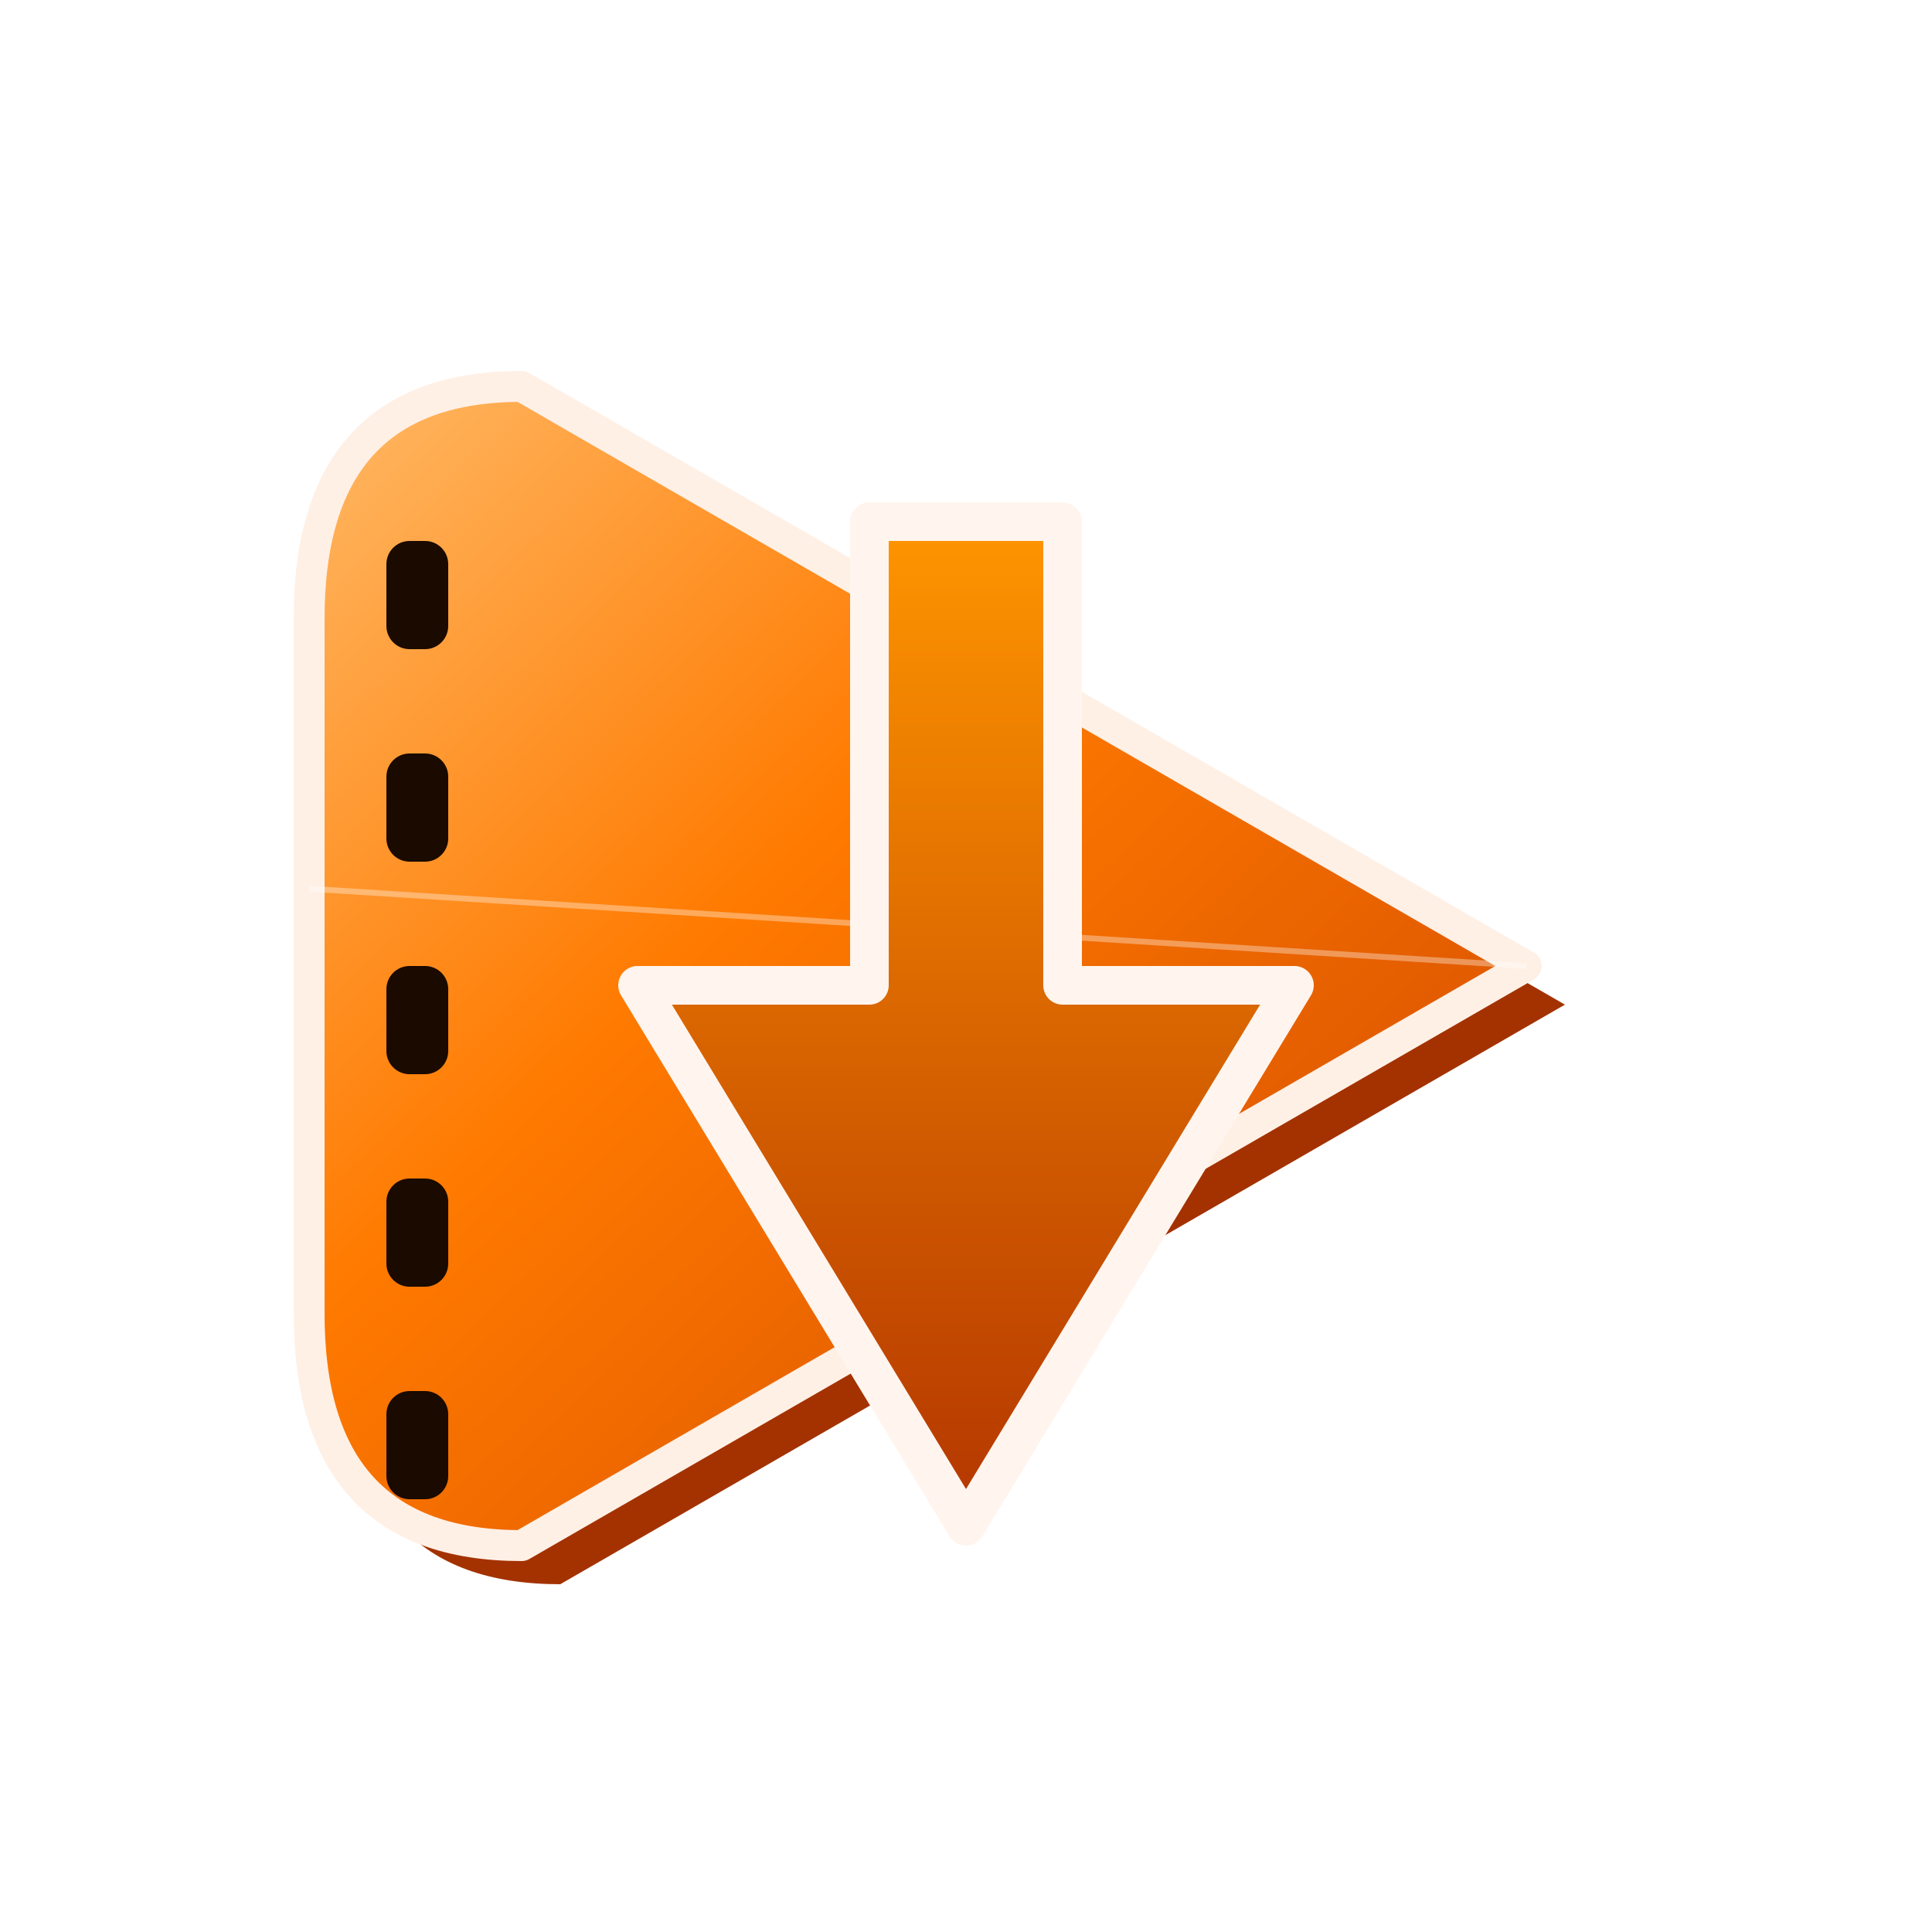
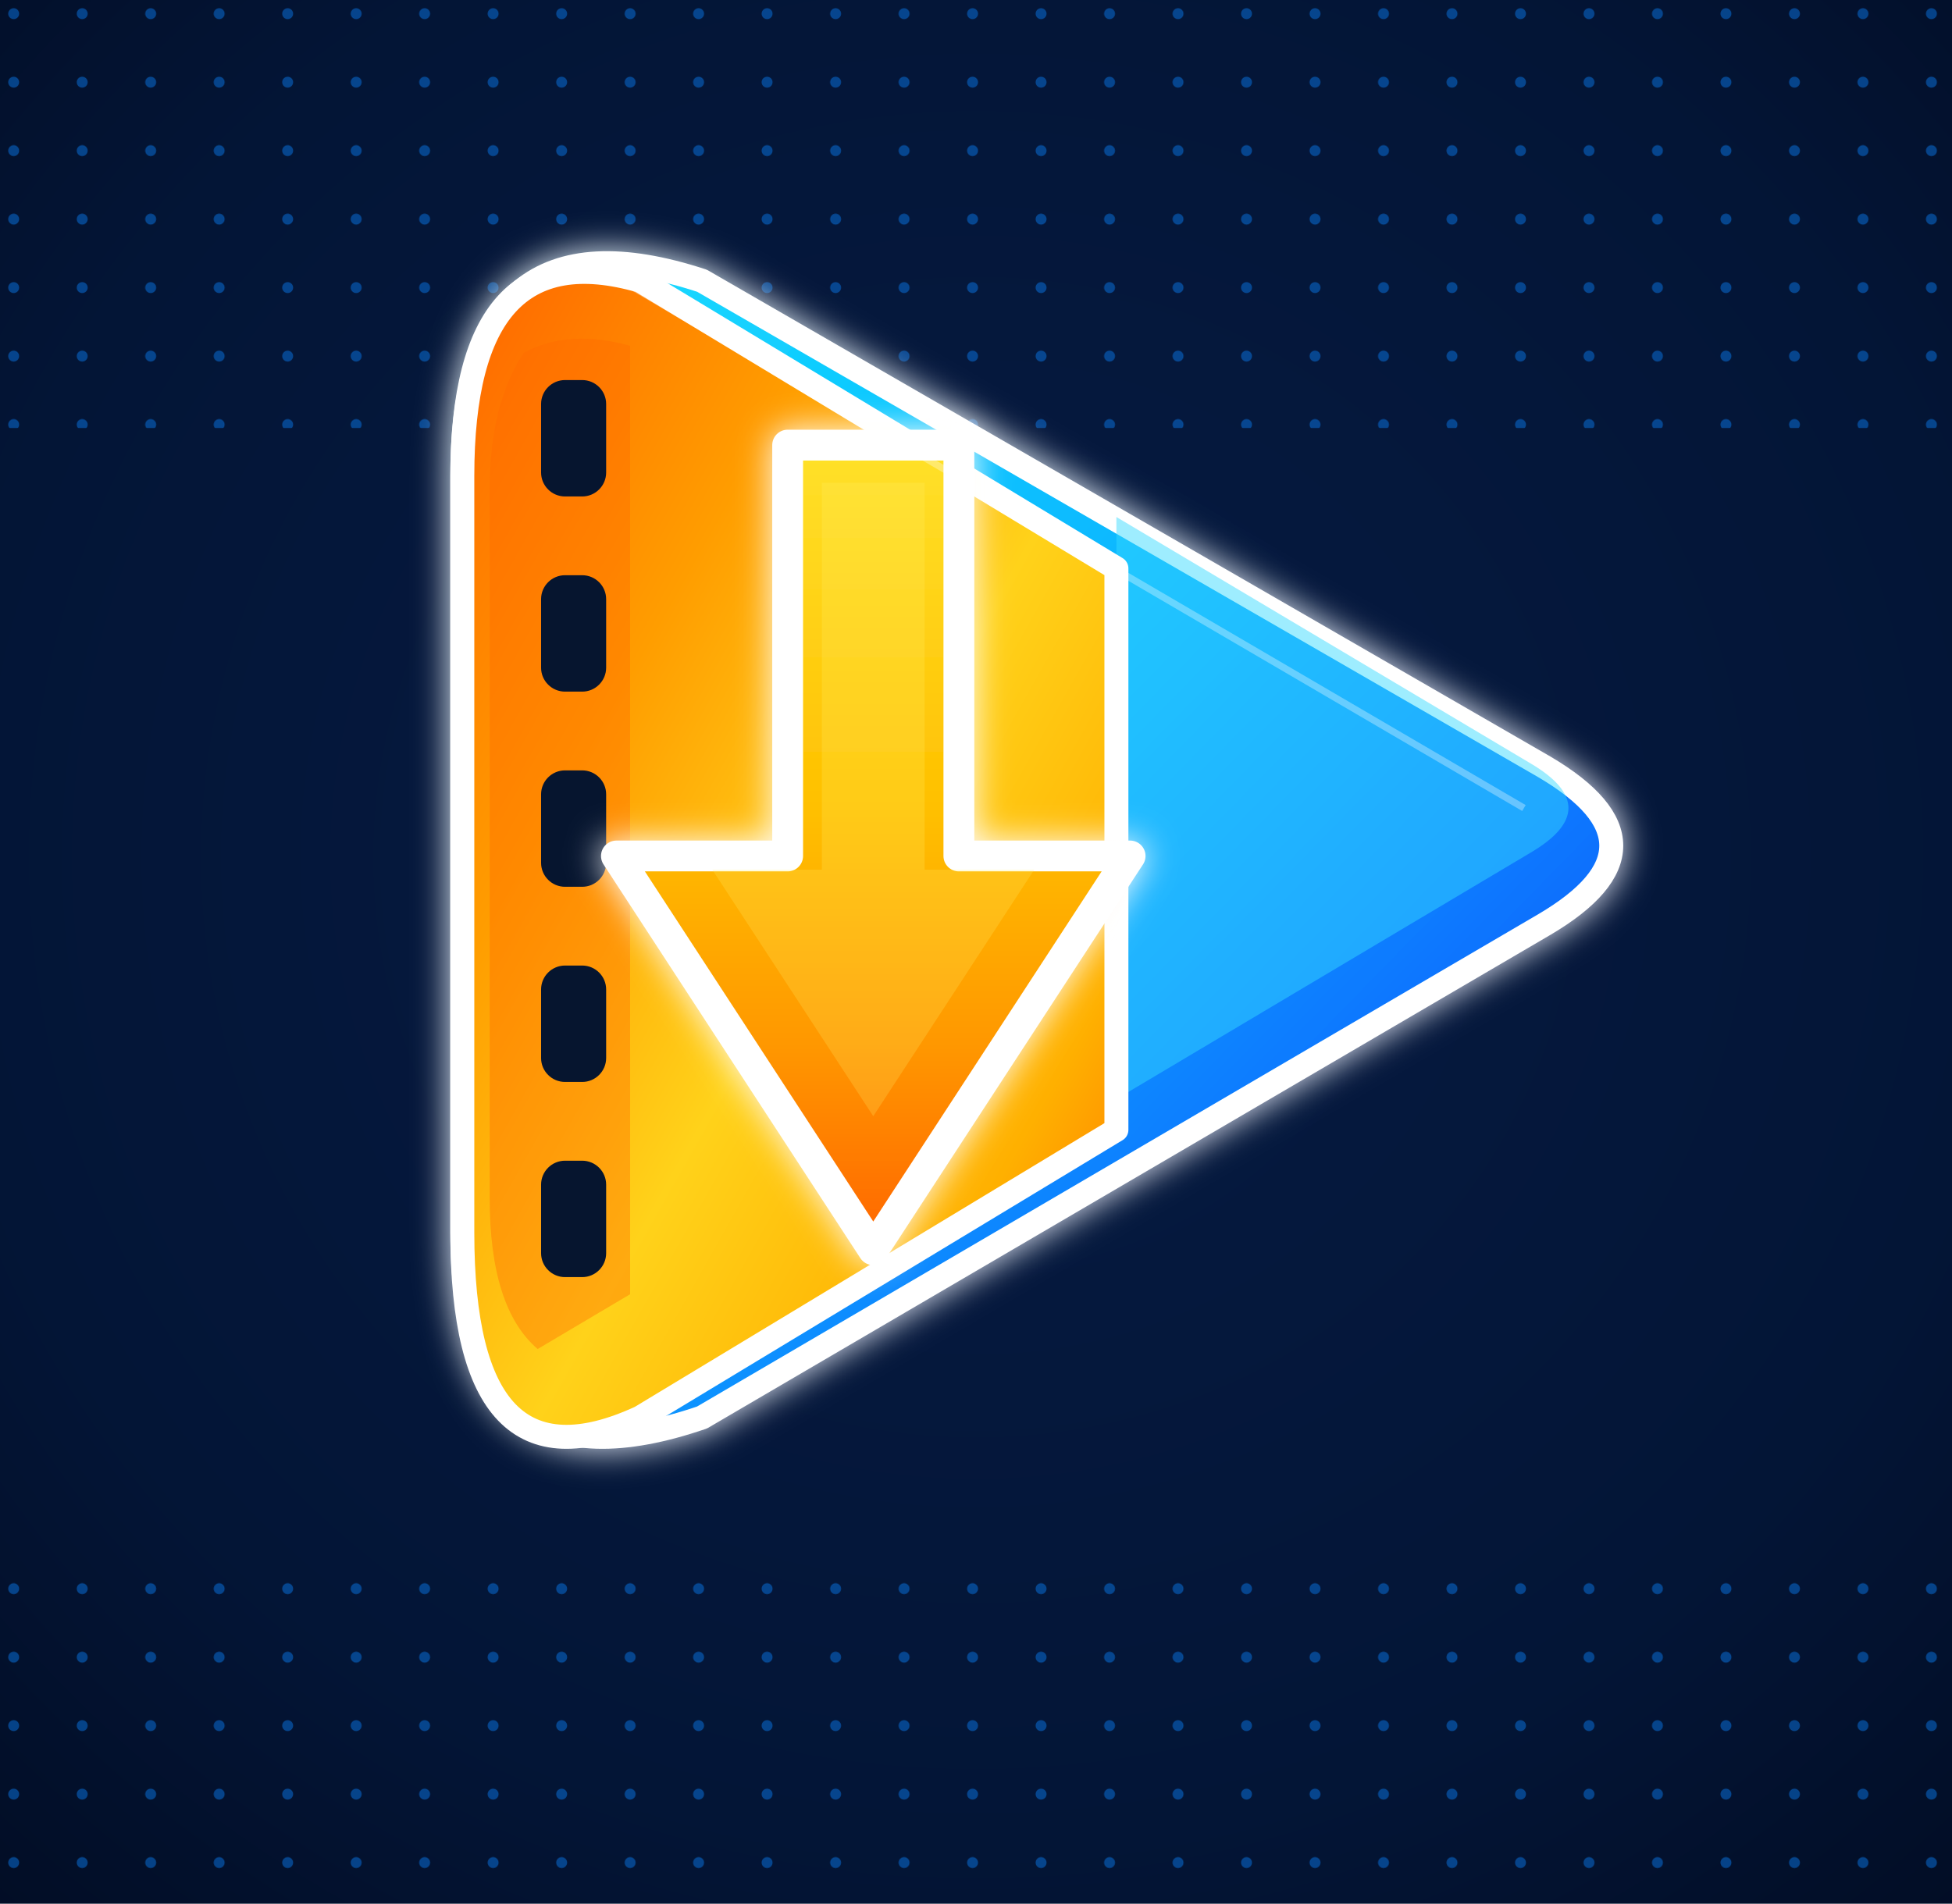
- <svg xmlns="http://www.w3.org/2000/svg" viewBox="0 0 500 500" width="100%" height="100%">
+ <svg xmlns="http://www.w3.org/2000/svg" viewBox="0 0 570 556" width="100%" height="100%" role="img" aria-label="MovieBox icon">
  <defs>
-     <linearGradient id="main-orange-grad" x1="0%" y1="0%" x2="100%" y2="100%">
-       <stop offset="0%" stop-color="#FFB966" />
-       <stop offset="40%" stop-color="#FF7A00" />
-       <stop offset="100%" stop-color="#CC4400" />
+     <radialGradient id="bg" cx="50%" cy="45%" r="75%">
+       <stop offset="0%" stop-color="#071B43" />
+       <stop offset="70%" stop-color="#031536" />
+       <stop offset="100%" stop-color="#020D25" />
+     </radialGradient>
+     <linearGradient id="film" x1="0%" y1="0%" x2="100%" y2="100%">
+       <stop offset="0%" stop-color="#FF6500" />
+       <stop offset="30%" stop-color="#FF9D00" />
+       <stop offset="55%" stop-color="#FFD21A" />
+       <stop offset="80%" stop-color="#FFB000" />
+       <stop offset="100%" stop-color="#FF6900" />
    </linearGradient>
-     <linearGradient id="arrow-orange-grad" x1="0%" y1="0%" x2="0%" y2="100%">
-       <stop offset="0%" stop-color="#FF9500" />
-       <stop offset="100%" stop-color="#B33600" />
+     <linearGradient id="blue" x1="0%" y1="0%" x2="100%" y2="100%">
+       <stop offset="0%" stop-color="#19DFFF" />
+       <stop offset="40%" stop-color="#08B9FF" />
+       <stop offset="72%" stop-color="#0877FF" />
+       <stop offset="100%" stop-color="#173BEA" />
    </linearGradient>
+     <linearGradient id="arrow" x1="50%" y1="0%" x2="50%" y2="100%">
+       <stop offset="0%" stop-color="#FFE12A" />
+       <stop offset="45%" stop-color="#FFC000" />
+       <stop offset="75%" stop-color="#FF9700" />
+       <stop offset="100%" stop-color="#FF6500" />
+     </linearGradient>
+     <pattern id="dots" width="20" height="20" patternUnits="userSpaceOnUse">
+       <circle cx="4" cy="4" r="1.6" fill="#0877E8" opacity="0.65" />
+     </pattern>
+     <filter id="glow" x="-50%" y="-50%" width="200%" height="200%">
+       <feGaussianBlur stdDeviation="5" result="blur" />
+       <feMerge>
+         <feMergeNode in="blur" />
+         <feMergeNode in="SourceGraphic" />
+       </feMerge>
+     </filter>
  </defs>
-   <rect width="500" height="500" fill="#FFFFFF" />
-   <path d="M 145 110 L 405 260 L 145 410 Q 90 410 90 350 L 90 170 Q 90 110 145 110 Z" fill="#A33200" />
-   <path d="M 135 100 L 395 250 L 135 400 Q 80 400 80 340 L 80 160 Q 80 100 135 100 Z" fill="url(#main-orange-grad)" stroke="#FFF0E6" stroke-width="8" stroke-linejoin="round" />
-   <path d="M 80 230 L 395 250" stroke="#FFFFFF" stroke-width="1.5" opacity="0.35" />
-   <rect x="100" y="140" width="16" height="28" rx="6" fill="#1A0A00" />
-   <rect x="100" y="195" width="16" height="28" rx="6" fill="#1A0A00" />
-   <rect x="100" y="250" width="16" height="28" rx="6" fill="#1A0A00" />
-   <rect x="100" y="305" width="16" height="28" rx="6" fill="#1A0A00" />
-   <rect x="100" y="360" width="16" height="28" rx="6" fill="#1A0A00" />
-   <path d="M 225 135 L 275 135 L 275 255 L 335 255 L 250 395 L 165 255 L 225 255 Z" fill="url(#arrow-orange-grad)" stroke="#FFF5EE" stroke-width="10" stroke-linejoin="round" />
+   <rect width="570" height="556" fill="url(#bg)" />
+   <rect x="0" y="0" width="570" height="125" fill="url(#dots)" opacity="0.75" />
+   <rect x="0" y="455" width="570" height="101" fill="url(#dots)" opacity="0.75" />
+   <path d="M 205 82        L 451 224        Q 490 247 451 270        L 205 414        Q 135 438 135 360        L 135 139        Q 135 59 205 82 Z" fill="url(#blue)" stroke="#FFFFFF" stroke-width="7" stroke-linejoin="round" filter="url(#glow)" />
+   <path d="M 326 151        L 447 223        Q 469 236 447 249        L 326 321 Z" fill="#35D9FF" opacity="0.48" />
+   <path d="M 187 82        Q 135 67 135 139        L 135 360        Q 135 438 187 414        L 326 330        L 326 166 Z" fill="url(#film)" stroke="#FFFFFF" stroke-width="7" stroke-linejoin="round" />
+   <path d="M 153 103        Q 143 118 143 143        L 143 350        Q 143 382 157 394        L 184 378        L 184 101        Q 166 96 153 103 Z" fill="#FF6800" opacity="0.38" />
+   <rect x="158" y="111" width="19" height="34" rx="7" fill="#06152F" />
+   <rect x="158" y="168" width="19" height="34" rx="7" fill="#06152F" />
+   <rect x="158" y="225" width="19" height="34" rx="7" fill="#06152F" />
+   <rect x="158" y="282" width="19" height="34" rx="7" fill="#06152F" />
+   <rect x="158" y="339" width="19" height="34" rx="7" fill="#06152F" />
+   <path d="M 230 130        L 280 130        L 280 250        L 330 250        L 255 365        L 180 250        L 230 250        Z" fill="url(#arrow)" stroke="#FFFFFF" stroke-width="9" stroke-linejoin="round" stroke-linecap="round" filter="url(#glow)" />
+   <path d="M 240 141        L 270 141        L 270 254        L 302 254        L 255 326        L 208 254        L 240 254        Z" fill="#FFF36A" opacity="0.22" />
+   <path d="M 185 84 L 445 236" fill="none" stroke="#FFFFFF" stroke-width="2" opacity="0.32" />
</svg>
